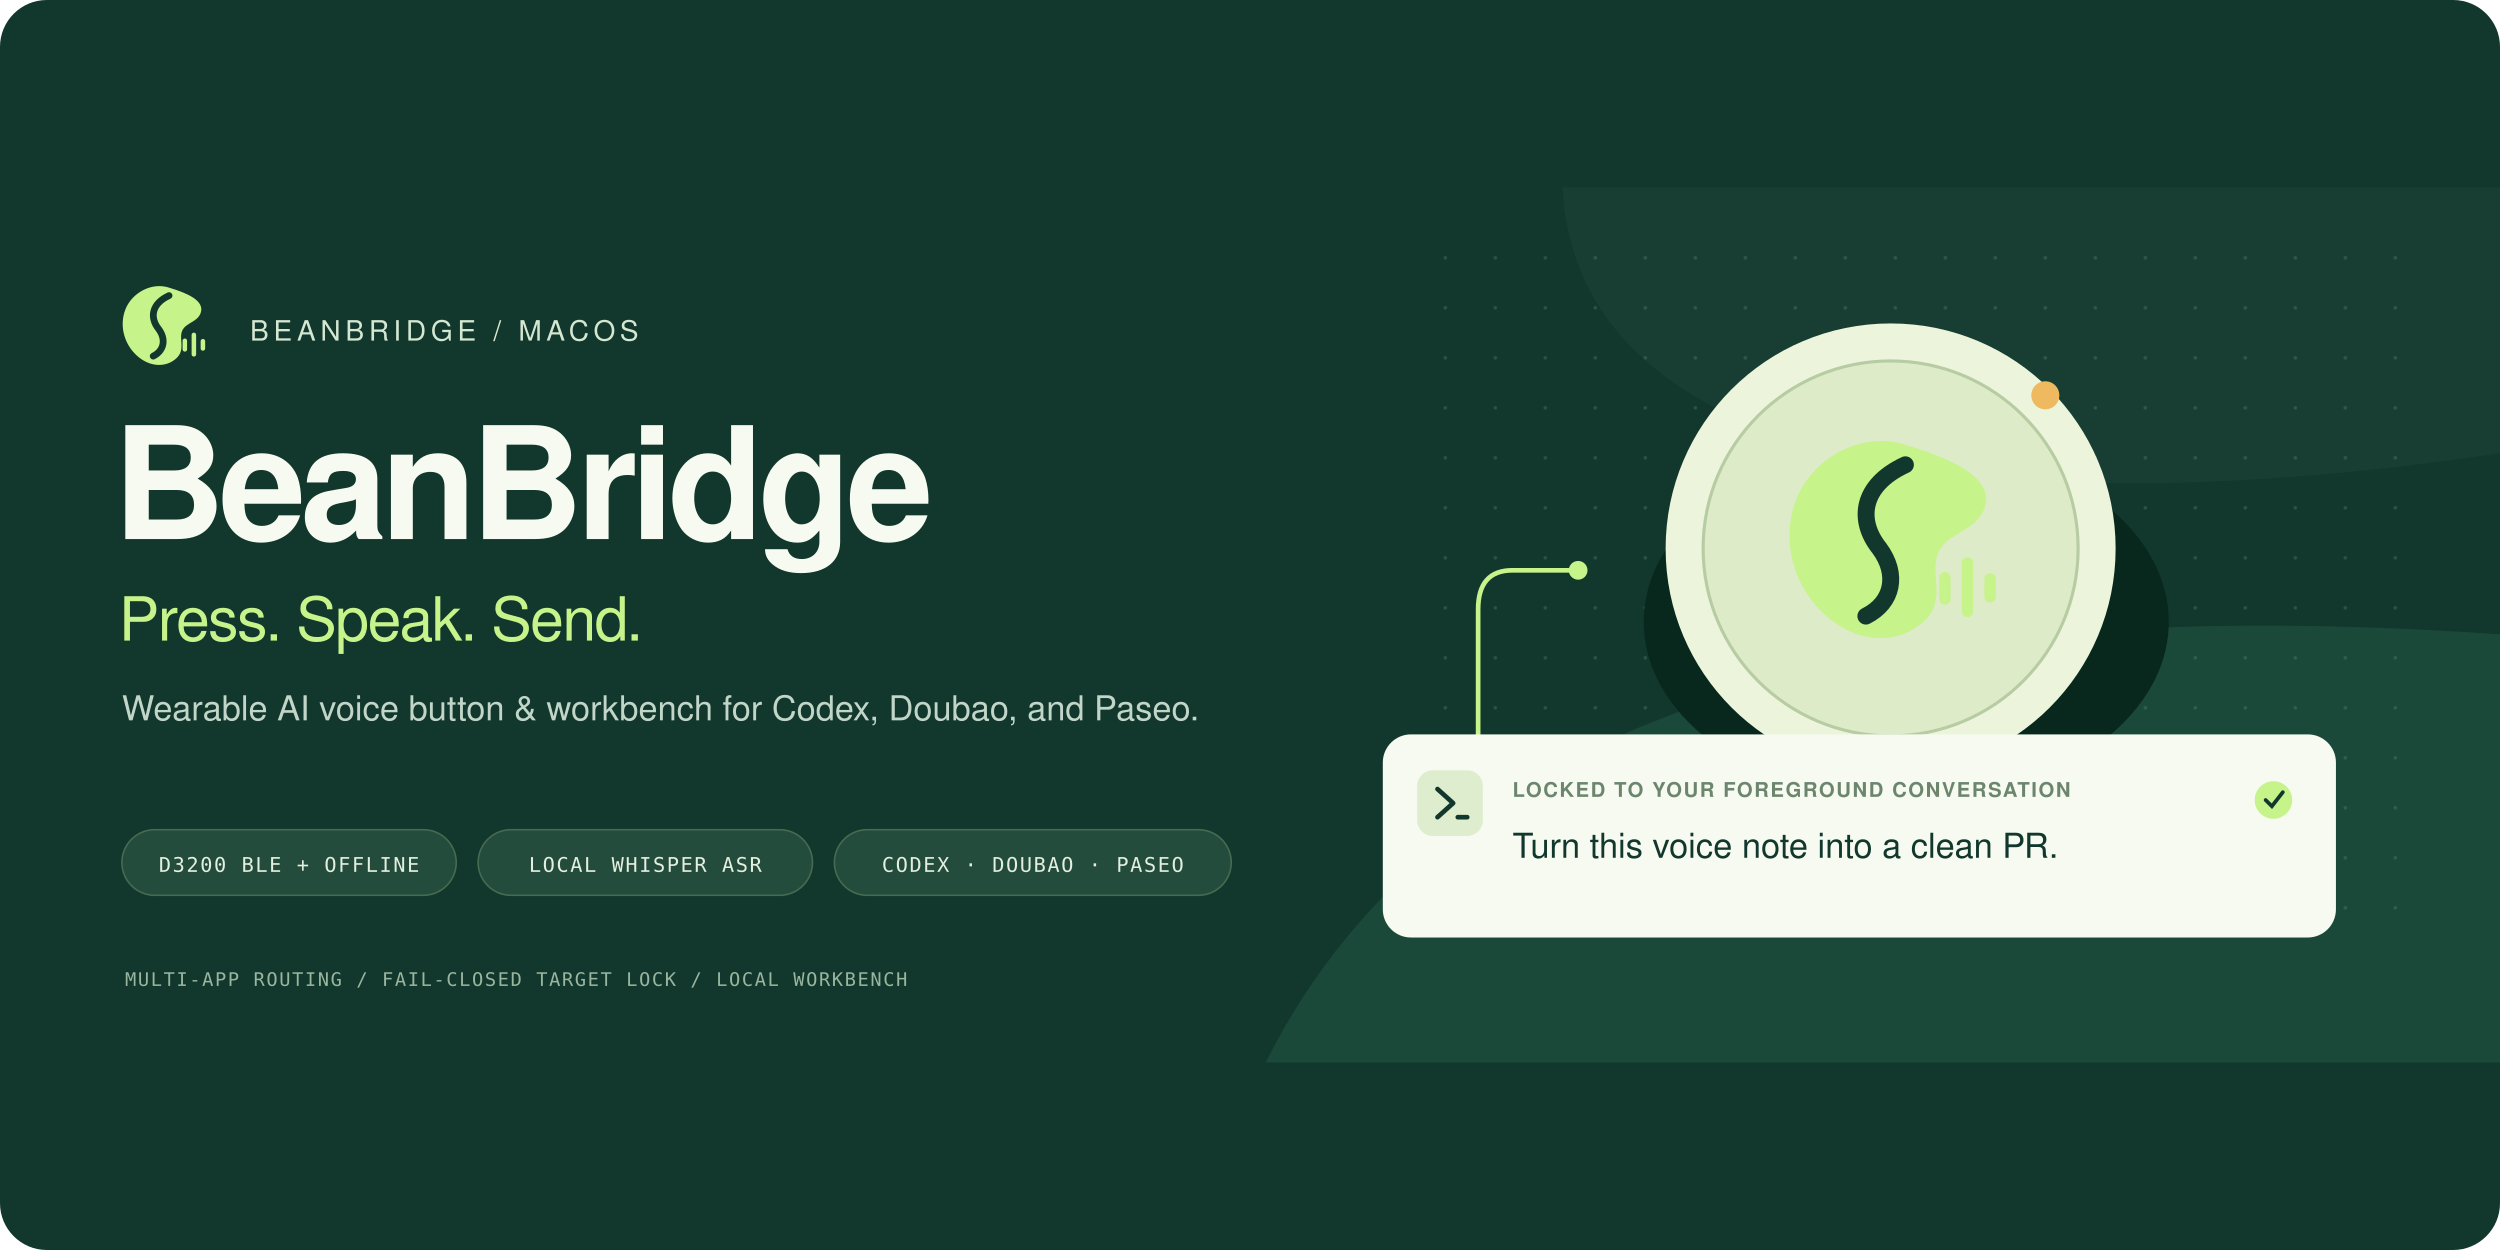
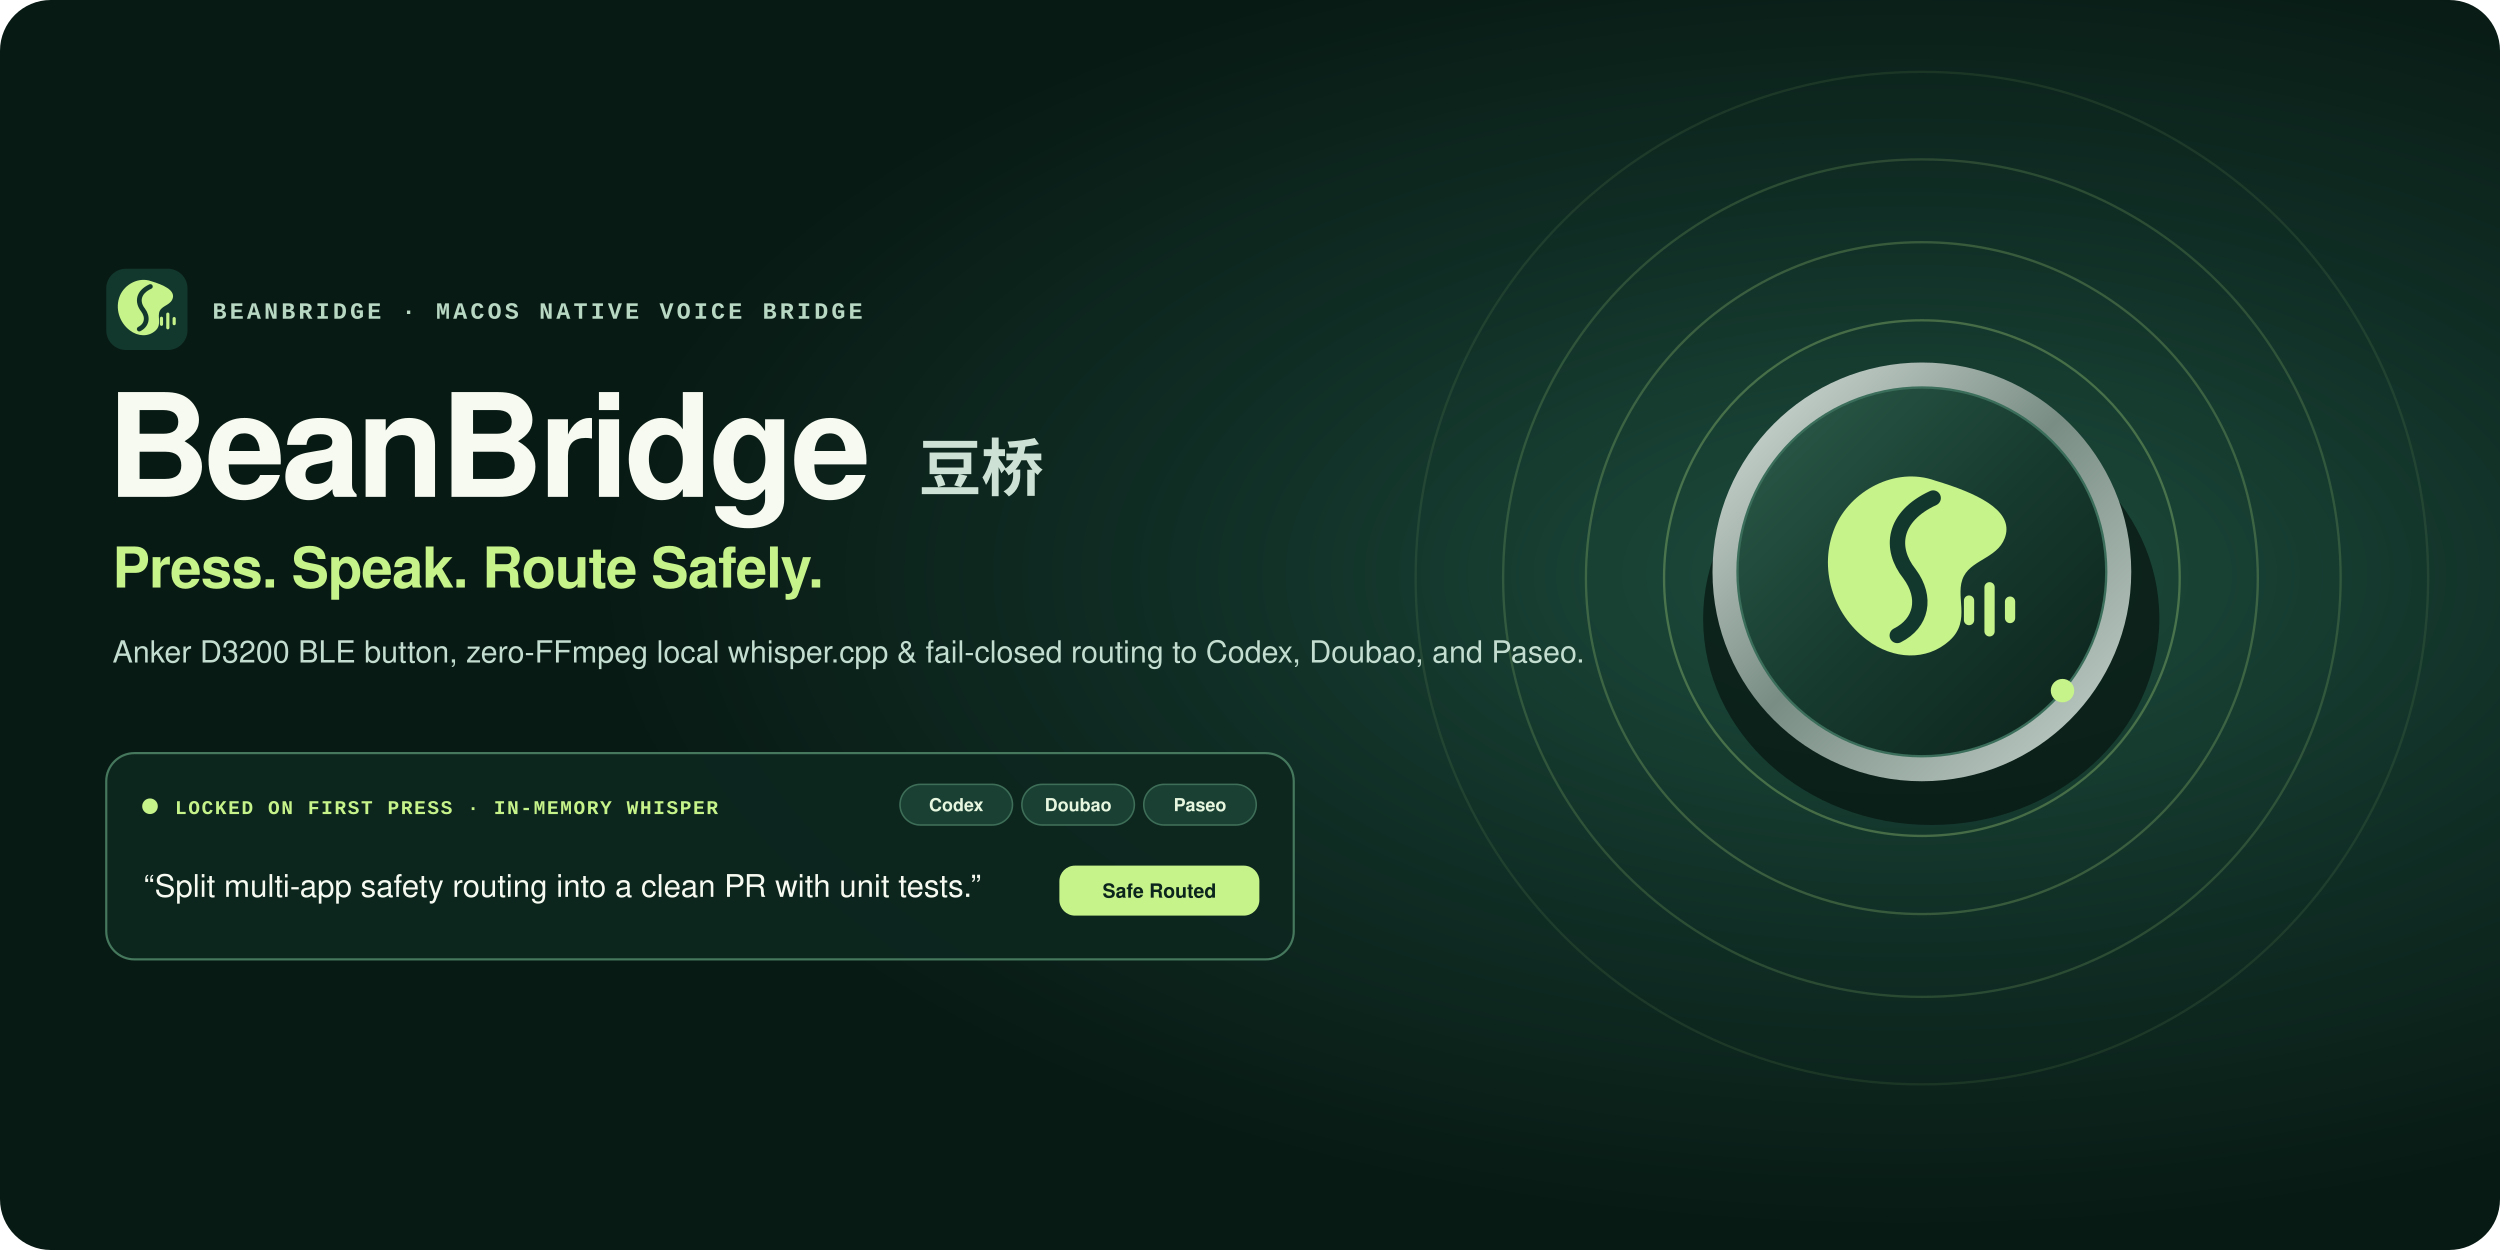
- <svg xmlns="http://www.w3.org/2000/svg" width="1280" height="640" viewBox="0 0 1280 640" role="img" aria-label="BeanBridge — Press. Speak. Send.">
-   <style>text{font-family:"Helvetica Neue",Helvetica,Arial,sans-serif} .mono{font-family:Menlo,Consolas,monospace}</style>
-   <rect width="1280" height="640" rx="24" fill="#12372D" />
+ <svg xmlns="http://www.w3.org/2000/svg" width="1280" height="640" viewBox="0 0 1280 640" role="img" aria-label="BeanBridge — Press. Speak. Route Safely.">
+   <style>text{font-family:-apple-system,BlinkMacSystemFont,"SF Pro Display","Segoe UI","PingFang SC","Hiragino Sans GB","Microsoft YaHei",Helvetica,Arial,sans-serif} .mono{font-family:"SF Mono",Menlo,Monaco,Consolas,"Liberation Mono",monospace} </style>
+   <defs>
+     <radialGradient id="bgGlow" cx="76%" cy="46%" r="52%">
+       <stop offset="0%" stop-color="#1E4E3E" />
+       <stop offset="55%" stop-color="#102E25" />
+       <stop offset="100%" stop-color="#081A14" />
+     </radialGradient>
+     <linearGradient id="discFace" x1="0" y1="0" x2="1" y2="1">
+       <stop offset="0%" stop-color="#2D5E4C" />
+       <stop offset="50%" stop-color="#173B2F" />
+       <stop offset="100%" stop-color="#0B211A" />
+     </linearGradient>
+     <linearGradient id="tiBezel" x1="0" y1="0" x2="1" y2="1">
+       <stop offset="0%" stop-color="#DCE5E0" />
+       <stop offset="48%" stop-color="#798D84" />
+       <stop offset="100%" stop-color="#C9D6CF" />
+     </linearGradient>
+   </defs>
+   <rect width="1280" height="640" rx="26" fill="url(#bgGlow)" />
  <g transform="translate(0 96.0) scale(0.8)">
-     <rect width="1600" height="560" rx="28" fill="#12372D" />
-     <path d="M810 560C930 320 1230 260 1600 286V560Z" fill="#1A4839" />
-     <path d="M1000 0C1010 190 1300 215 1600 170V0Z" fill="#183E33" />
-     <circle cx="925" cy="45" r="1.2" fill="#74A589" opacity=".24" />
-     <circle cx="925" cy="77" r="1.2" fill="#74A589" opacity=".24" />
-     <circle cx="925" cy="109" r="1.2" fill="#74A589" opacity=".24" />
-     <circle cx="925" cy="141" r="1.2" fill="#74A589" opacity=".24" />
-     <circle cx="925" cy="173" r="1.2" fill="#74A589" opacity=".24" />
-     <circle cx="925" cy="205" r="1.2" fill="#74A589" opacity=".24" />
-     <circle cx="925" cy="237" r="1.2" fill="#74A589" opacity=".24" />
-     <circle cx="925" cy="269" r="1.2" fill="#74A589" opacity=".24" />
-     <circle cx="925" cy="301" r="1.2" fill="#74A589" opacity=".24" />
-     <circle cx="925" cy="333" r="1.2" fill="#74A589" opacity=".24" />
-     <circle cx="925" cy="365" r="1.2" fill="#74A589" opacity=".24" />
-     <circle cx="925" cy="397" r="1.2" fill="#74A589" opacity=".24" />
-     <circle cx="925" cy="429" r="1.2" fill="#74A589" opacity=".24" />
-     <circle cx="925" cy="461" r="1.2" fill="#74A589" opacity=".24" />
-     <circle cx="957" cy="45" r="1.2" fill="#74A589" opacity=".24" />
-     <circle cx="957" cy="77" r="1.2" fill="#74A589" opacity=".24" />
-     <circle cx="957" cy="109" r="1.2" fill="#74A589" opacity=".24" />
-     <circle cx="957" cy="141" r="1.2" fill="#74A589" opacity=".24" />
-     <circle cx="957" cy="173" r="1.2" fill="#74A589" opacity=".24" />
-     <circle cx="957" cy="205" r="1.2" fill="#74A589" opacity=".24" />
-     <circle cx="957" cy="237" r="1.2" fill="#74A589" opacity=".24" />
-     <circle cx="957" cy="269" r="1.2" fill="#74A589" opacity=".24" />
-     <circle cx="957" cy="301" r="1.2" fill="#74A589" opacity=".24" />
-     <circle cx="957" cy="333" r="1.2" fill="#74A589" opacity=".24" />
-     <circle cx="957" cy="365" r="1.2" fill="#74A589" opacity=".24" />
-     <circle cx="957" cy="397" r="1.2" fill="#74A589" opacity=".24" />
-     <circle cx="957" cy="429" r="1.2" fill="#74A589" opacity=".24" />
-     <circle cx="957" cy="461" r="1.2" fill="#74A589" opacity=".24" />
-     <circle cx="989" cy="45" r="1.2" fill="#74A589" opacity=".24" />
-     <circle cx="989" cy="77" r="1.2" fill="#74A589" opacity=".24" />
-     <circle cx="989" cy="109" r="1.2" fill="#74A589" opacity=".24" />
-     <circle cx="989" cy="141" r="1.2" fill="#74A589" opacity=".24" />
-     <circle cx="989" cy="173" r="1.2" fill="#74A589" opacity=".24" />
-     <circle cx="989" cy="205" r="1.2" fill="#74A589" opacity=".24" />
-     <circle cx="989" cy="237" r="1.2" fill="#74A589" opacity=".24" />
-     <circle cx="989" cy="269" r="1.2" fill="#74A589" opacity=".24" />
-     <circle cx="989" cy="301" r="1.2" fill="#74A589" opacity=".24" />
-     <circle cx="989" cy="333" r="1.2" fill="#74A589" opacity=".24" />
-     <circle cx="989" cy="365" r="1.2" fill="#74A589" opacity=".24" />
-     <circle cx="989" cy="397" r="1.2" fill="#74A589" opacity=".24" />
-     <circle cx="989" cy="429" r="1.2" fill="#74A589" opacity=".24" />
-     <circle cx="989" cy="461" r="1.2" fill="#74A589" opacity=".24" />
-     <circle cx="1021" cy="45" r="1.2" fill="#74A589" opacity=".24" />
-     <circle cx="1021" cy="77" r="1.2" fill="#74A589" opacity=".24" />
-     <circle cx="1021" cy="109" r="1.2" fill="#74A589" opacity=".24" />
-     <circle cx="1021" cy="141" r="1.2" fill="#74A589" opacity=".24" />
-     <circle cx="1021" cy="173" r="1.2" fill="#74A589" opacity=".24" />
-     <circle cx="1021" cy="205" r="1.2" fill="#74A589" opacity=".24" />
-     <circle cx="1021" cy="237" r="1.2" fill="#74A589" opacity=".24" />
-     <circle cx="1021" cy="269" r="1.2" fill="#74A589" opacity=".24" />
-     <circle cx="1021" cy="301" r="1.2" fill="#74A589" opacity=".24" />
-     <circle cx="1021" cy="333" r="1.2" fill="#74A589" opacity=".24" />
-     <circle cx="1021" cy="365" r="1.2" fill="#74A589" opacity=".24" />
-     <circle cx="1021" cy="397" r="1.2" fill="#74A589" opacity=".24" />
-     <circle cx="1021" cy="429" r="1.2" fill="#74A589" opacity=".24" />
-     <circle cx="1021" cy="461" r="1.2" fill="#74A589" opacity=".24" />
-     <circle cx="1053" cy="45" r="1.2" fill="#74A589" opacity=".24" />
-     <circle cx="1053" cy="77" r="1.2" fill="#74A589" opacity=".24" />
-     <circle cx="1053" cy="109" r="1.2" fill="#74A589" opacity=".24" />
-     <circle cx="1053" cy="141" r="1.2" fill="#74A589" opacity=".24" />
-     <circle cx="1053" cy="173" r="1.2" fill="#74A589" opacity=".24" />
-     <circle cx="1053" cy="205" r="1.2" fill="#74A589" opacity=".24" />
-     <circle cx="1053" cy="237" r="1.2" fill="#74A589" opacity=".24" />
-     <circle cx="1053" cy="269" r="1.2" fill="#74A589" opacity=".24" />
-     <circle cx="1053" cy="301" r="1.2" fill="#74A589" opacity=".24" />
-     <circle cx="1053" cy="333" r="1.2" fill="#74A589" opacity=".24" />
-     <circle cx="1053" cy="365" r="1.2" fill="#74A589" opacity=".24" />
-     <circle cx="1053" cy="397" r="1.2" fill="#74A589" opacity=".24" />
-     <circle cx="1053" cy="429" r="1.2" fill="#74A589" opacity=".24" />
-     <circle cx="1053" cy="461" r="1.2" fill="#74A589" opacity=".24" />
-     <circle cx="1085" cy="45" r="1.2" fill="#74A589" opacity=".24" />
-     <circle cx="1085" cy="77" r="1.2" fill="#74A589" opacity=".24" />
-     <circle cx="1085" cy="109" r="1.2" fill="#74A589" opacity=".24" />
-     <circle cx="1085" cy="141" r="1.2" fill="#74A589" opacity=".24" />
-     <circle cx="1085" cy="173" r="1.2" fill="#74A589" opacity=".24" />
-     <circle cx="1085" cy="205" r="1.2" fill="#74A589" opacity=".24" />
-     <circle cx="1085" cy="237" r="1.2" fill="#74A589" opacity=".24" />
-     <circle cx="1085" cy="269" r="1.2" fill="#74A589" opacity=".24" />
-     <circle cx="1085" cy="301" r="1.2" fill="#74A589" opacity=".24" />
-     <circle cx="1085" cy="333" r="1.2" fill="#74A589" opacity=".24" />
-     <circle cx="1085" cy="365" r="1.2" fill="#74A589" opacity=".24" />
-     <circle cx="1085" cy="397" r="1.2" fill="#74A589" opacity=".24" />
-     <circle cx="1085" cy="429" r="1.2" fill="#74A589" opacity=".24" />
-     <circle cx="1085" cy="461" r="1.2" fill="#74A589" opacity=".24" />
-     <circle cx="1117" cy="45" r="1.2" fill="#74A589" opacity=".24" />
-     <circle cx="1117" cy="77" r="1.2" fill="#74A589" opacity=".24" />
-     <circle cx="1117" cy="109" r="1.2" fill="#74A589" opacity=".24" />
-     <circle cx="1117" cy="141" r="1.2" fill="#74A589" opacity=".24" />
-     <circle cx="1117" cy="173" r="1.2" fill="#74A589" opacity=".24" />
-     <circle cx="1117" cy="205" r="1.2" fill="#74A589" opacity=".24" />
-     <circle cx="1117" cy="237" r="1.2" fill="#74A589" opacity=".24" />
-     <circle cx="1117" cy="269" r="1.2" fill="#74A589" opacity=".24" />
-     <circle cx="1117" cy="301" r="1.2" fill="#74A589" opacity=".24" />
-     <circle cx="1117" cy="333" r="1.2" fill="#74A589" opacity=".24" />
-     <circle cx="1117" cy="365" r="1.2" fill="#74A589" opacity=".24" />
-     <circle cx="1117" cy="397" r="1.2" fill="#74A589" opacity=".24" />
-     <circle cx="1117" cy="429" r="1.2" fill="#74A589" opacity=".24" />
-     <circle cx="1117" cy="461" r="1.2" fill="#74A589" opacity=".24" />
-     <circle cx="1149" cy="45" r="1.2" fill="#74A589" opacity=".24" />
-     <circle cx="1149" cy="77" r="1.2" fill="#74A589" opacity=".24" />
-     <circle cx="1149" cy="109" r="1.2" fill="#74A589" opacity=".24" />
-     <circle cx="1149" cy="141" r="1.2" fill="#74A589" opacity=".24" />
-     <circle cx="1149" cy="173" r="1.2" fill="#74A589" opacity=".24" />
-     <circle cx="1149" cy="205" r="1.2" fill="#74A589" opacity=".24" />
-     <circle cx="1149" cy="237" r="1.2" fill="#74A589" opacity=".24" />
-     <circle cx="1149" cy="269" r="1.2" fill="#74A589" opacity=".24" />
-     <circle cx="1149" cy="301" r="1.2" fill="#74A589" opacity=".24" />
-     <circle cx="1149" cy="333" r="1.2" fill="#74A589" opacity=".24" />
-     <circle cx="1149" cy="365" r="1.2" fill="#74A589" opacity=".24" />
-     <circle cx="1149" cy="397" r="1.2" fill="#74A589" opacity=".24" />
-     <circle cx="1149" cy="429" r="1.2" fill="#74A589" opacity=".24" />
-     <circle cx="1149" cy="461" r="1.2" fill="#74A589" opacity=".24" />
-     <circle cx="1181" cy="45" r="1.2" fill="#74A589" opacity=".24" />
-     <circle cx="1181" cy="77" r="1.2" fill="#74A589" opacity=".24" />
-     <circle cx="1181" cy="109" r="1.2" fill="#74A589" opacity=".24" />
-     <circle cx="1181" cy="141" r="1.2" fill="#74A589" opacity=".24" />
-     <circle cx="1181" cy="173" r="1.2" fill="#74A589" opacity=".24" />
-     <circle cx="1181" cy="205" r="1.2" fill="#74A589" opacity=".24" />
-     <circle cx="1181" cy="237" r="1.2" fill="#74A589" opacity=".24" />
-     <circle cx="1181" cy="269" r="1.2" fill="#74A589" opacity=".24" />
-     <circle cx="1181" cy="301" r="1.2" fill="#74A589" opacity=".24" />
-     <circle cx="1181" cy="333" r="1.2" fill="#74A589" opacity=".24" />
-     <circle cx="1181" cy="365" r="1.2" fill="#74A589" opacity=".24" />
-     <circle cx="1181" cy="397" r="1.2" fill="#74A589" opacity=".24" />
-     <circle cx="1181" cy="429" r="1.2" fill="#74A589" opacity=".24" />
-     <circle cx="1181" cy="461" r="1.2" fill="#74A589" opacity=".24" />
-     <circle cx="1213" cy="45" r="1.2" fill="#74A589" opacity=".24" />
-     <circle cx="1213" cy="77" r="1.2" fill="#74A589" opacity=".24" />
-     <circle cx="1213" cy="109" r="1.2" fill="#74A589" opacity=".24" />
-     <circle cx="1213" cy="141" r="1.2" fill="#74A589" opacity=".24" />
-     <circle cx="1213" cy="173" r="1.2" fill="#74A589" opacity=".24" />
-     <circle cx="1213" cy="205" r="1.2" fill="#74A589" opacity=".24" />
-     <circle cx="1213" cy="237" r="1.2" fill="#74A589" opacity=".24" />
-     <circle cx="1213" cy="269" r="1.2" fill="#74A589" opacity=".24" />
-     <circle cx="1213" cy="301" r="1.2" fill="#74A589" opacity=".24" />
-     <circle cx="1213" cy="333" r="1.2" fill="#74A589" opacity=".24" />
-     <circle cx="1213" cy="365" r="1.2" fill="#74A589" opacity=".24" />
-     <circle cx="1213" cy="397" r="1.2" fill="#74A589" opacity=".24" />
-     <circle cx="1213" cy="429" r="1.2" fill="#74A589" opacity=".24" />
-     <circle cx="1213" cy="461" r="1.2" fill="#74A589" opacity=".24" />
-     <circle cx="1245" cy="45" r="1.2" fill="#74A589" opacity=".24" />
-     <circle cx="1245" cy="77" r="1.2" fill="#74A589" opacity=".24" />
-     <circle cx="1245" cy="109" r="1.2" fill="#74A589" opacity=".24" />
-     <circle cx="1245" cy="141" r="1.2" fill="#74A589" opacity=".24" />
-     <circle cx="1245" cy="173" r="1.2" fill="#74A589" opacity=".24" />
-     <circle cx="1245" cy="205" r="1.2" fill="#74A589" opacity=".24" />
-     <circle cx="1245" cy="237" r="1.2" fill="#74A589" opacity=".24" />
-     <circle cx="1245" cy="269" r="1.2" fill="#74A589" opacity=".24" />
-     <circle cx="1245" cy="301" r="1.2" fill="#74A589" opacity=".24" />
-     <circle cx="1245" cy="333" r="1.2" fill="#74A589" opacity=".24" />
-     <circle cx="1245" cy="365" r="1.2" fill="#74A589" opacity=".24" />
-     <circle cx="1245" cy="397" r="1.2" fill="#74A589" opacity=".24" />
-     <circle cx="1245" cy="429" r="1.2" fill="#74A589" opacity=".24" />
-     <circle cx="1245" cy="461" r="1.2" fill="#74A589" opacity=".24" />
-     <circle cx="1277" cy="45" r="1.2" fill="#74A589" opacity=".24" />
-     <circle cx="1277" cy="77" r="1.2" fill="#74A589" opacity=".24" />
-     <circle cx="1277" cy="109" r="1.2" fill="#74A589" opacity=".24" />
-     <circle cx="1277" cy="141" r="1.2" fill="#74A589" opacity=".24" />
-     <circle cx="1277" cy="173" r="1.2" fill="#74A589" opacity=".24" />
-     <circle cx="1277" cy="205" r="1.2" fill="#74A589" opacity=".24" />
-     <circle cx="1277" cy="237" r="1.2" fill="#74A589" opacity=".24" />
-     <circle cx="1277" cy="269" r="1.2" fill="#74A589" opacity=".24" />
-     <circle cx="1277" cy="301" r="1.2" fill="#74A589" opacity=".24" />
-     <circle cx="1277" cy="333" r="1.2" fill="#74A589" opacity=".24" />
-     <circle cx="1277" cy="365" r="1.2" fill="#74A589" opacity=".24" />
-     <circle cx="1277" cy="397" r="1.2" fill="#74A589" opacity=".24" />
-     <circle cx="1277" cy="429" r="1.2" fill="#74A589" opacity=".24" />
-     <circle cx="1277" cy="461" r="1.2" fill="#74A589" opacity=".24" />
-     <circle cx="1309" cy="45" r="1.2" fill="#74A589" opacity=".24" />
-     <circle cx="1309" cy="77" r="1.2" fill="#74A589" opacity=".24" />
-     <circle cx="1309" cy="109" r="1.2" fill="#74A589" opacity=".24" />
-     <circle cx="1309" cy="141" r="1.2" fill="#74A589" opacity=".24" />
-     <circle cx="1309" cy="173" r="1.2" fill="#74A589" opacity=".24" />
-     <circle cx="1309" cy="205" r="1.2" fill="#74A589" opacity=".24" />
-     <circle cx="1309" cy="237" r="1.2" fill="#74A589" opacity=".24" />
-     <circle cx="1309" cy="269" r="1.2" fill="#74A589" opacity=".24" />
-     <circle cx="1309" cy="301" r="1.2" fill="#74A589" opacity=".24" />
-     <circle cx="1309" cy="333" r="1.2" fill="#74A589" opacity=".24" />
-     <circle cx="1309" cy="365" r="1.2" fill="#74A589" opacity=".24" />
-     <circle cx="1309" cy="397" r="1.2" fill="#74A589" opacity=".24" />
-     <circle cx="1309" cy="429" r="1.2" fill="#74A589" opacity=".24" />
-     <circle cx="1309" cy="461" r="1.2" fill="#74A589" opacity=".24" />
-     <circle cx="1341" cy="45" r="1.2" fill="#74A589" opacity=".24" />
-     <circle cx="1341" cy="77" r="1.2" fill="#74A589" opacity=".24" />
-     <circle cx="1341" cy="109" r="1.2" fill="#74A589" opacity=".24" />
-     <circle cx="1341" cy="141" r="1.2" fill="#74A589" opacity=".24" />
-     <circle cx="1341" cy="173" r="1.2" fill="#74A589" opacity=".24" />
-     <circle cx="1341" cy="205" r="1.2" fill="#74A589" opacity=".24" />
-     <circle cx="1341" cy="237" r="1.2" fill="#74A589" opacity=".24" />
-     <circle cx="1341" cy="269" r="1.2" fill="#74A589" opacity=".24" />
-     <circle cx="1341" cy="301" r="1.2" fill="#74A589" opacity=".24" />
-     <circle cx="1341" cy="333" r="1.2" fill="#74A589" opacity=".24" />
-     <circle cx="1341" cy="365" r="1.2" fill="#74A589" opacity=".24" />
-     <circle cx="1341" cy="397" r="1.2" fill="#74A589" opacity=".24" />
-     <circle cx="1341" cy="429" r="1.2" fill="#74A589" opacity=".24" />
-     <circle cx="1341" cy="461" r="1.2" fill="#74A589" opacity=".24" />
-     <circle cx="1373" cy="45" r="1.2" fill="#74A589" opacity=".24" />
-     <circle cx="1373" cy="77" r="1.2" fill="#74A589" opacity=".24" />
-     <circle cx="1373" cy="109" r="1.2" fill="#74A589" opacity=".24" />
-     <circle cx="1373" cy="141" r="1.2" fill="#74A589" opacity=".24" />
-     <circle cx="1373" cy="173" r="1.2" fill="#74A589" opacity=".24" />
-     <circle cx="1373" cy="205" r="1.2" fill="#74A589" opacity=".24" />
-     <circle cx="1373" cy="237" r="1.2" fill="#74A589" opacity=".24" />
-     <circle cx="1373" cy="269" r="1.2" fill="#74A589" opacity=".24" />
-     <circle cx="1373" cy="301" r="1.2" fill="#74A589" opacity=".24" />
-     <circle cx="1373" cy="333" r="1.2" fill="#74A589" opacity=".24" />
-     <circle cx="1373" cy="365" r="1.2" fill="#74A589" opacity=".24" />
-     <circle cx="1373" cy="397" r="1.2" fill="#74A589" opacity=".24" />
-     <circle cx="1373" cy="429" r="1.2" fill="#74A589" opacity=".24" />
-     <circle cx="1373" cy="461" r="1.2" fill="#74A589" opacity=".24" />
-     <circle cx="1405" cy="45" r="1.2" fill="#74A589" opacity=".24" />
-     <circle cx="1405" cy="77" r="1.2" fill="#74A589" opacity=".24" />
-     <circle cx="1405" cy="109" r="1.2" fill="#74A589" opacity=".24" />
-     <circle cx="1405" cy="141" r="1.2" fill="#74A589" opacity=".24" />
-     <circle cx="1405" cy="173" r="1.2" fill="#74A589" opacity=".24" />
-     <circle cx="1405" cy="205" r="1.2" fill="#74A589" opacity=".24" />
-     <circle cx="1405" cy="237" r="1.2" fill="#74A589" opacity=".24" />
-     <circle cx="1405" cy="269" r="1.2" fill="#74A589" opacity=".24" />
-     <circle cx="1405" cy="301" r="1.2" fill="#74A589" opacity=".24" />
-     <circle cx="1405" cy="333" r="1.2" fill="#74A589" opacity=".24" />
-     <circle cx="1405" cy="365" r="1.2" fill="#74A589" opacity=".24" />
-     <circle cx="1405" cy="397" r="1.2" fill="#74A589" opacity=".24" />
-     <circle cx="1405" cy="429" r="1.2" fill="#74A589" opacity=".24" />
-     <circle cx="1405" cy="461" r="1.2" fill="#74A589" opacity=".24" />
-     <circle cx="1437" cy="45" r="1.2" fill="#74A589" opacity=".24" />
-     <circle cx="1437" cy="77" r="1.2" fill="#74A589" opacity=".24" />
-     <circle cx="1437" cy="109" r="1.2" fill="#74A589" opacity=".24" />
-     <circle cx="1437" cy="141" r="1.2" fill="#74A589" opacity=".24" />
-     <circle cx="1437" cy="173" r="1.2" fill="#74A589" opacity=".24" />
-     <circle cx="1437" cy="205" r="1.2" fill="#74A589" opacity=".24" />
-     <circle cx="1437" cy="237" r="1.2" fill="#74A589" opacity=".24" />
-     <circle cx="1437" cy="269" r="1.2" fill="#74A589" opacity=".24" />
-     <circle cx="1437" cy="301" r="1.2" fill="#74A589" opacity=".24" />
-     <circle cx="1437" cy="333" r="1.2" fill="#74A589" opacity=".24" />
-     <circle cx="1437" cy="365" r="1.2" fill="#74A589" opacity=".24" />
-     <circle cx="1437" cy="397" r="1.2" fill="#74A589" opacity=".24" />
-     <circle cx="1437" cy="429" r="1.2" fill="#74A589" opacity=".24" />
-     <circle cx="1437" cy="461" r="1.2" fill="#74A589" opacity=".24" />
-     <circle cx="1469" cy="45" r="1.2" fill="#74A589" opacity=".24" />
-     <circle cx="1469" cy="77" r="1.2" fill="#74A589" opacity=".24" />
-     <circle cx="1469" cy="109" r="1.2" fill="#74A589" opacity=".24" />
-     <circle cx="1469" cy="141" r="1.2" fill="#74A589" opacity=".24" />
-     <circle cx="1469" cy="173" r="1.2" fill="#74A589" opacity=".24" />
-     <circle cx="1469" cy="205" r="1.2" fill="#74A589" opacity=".24" />
-     <circle cx="1469" cy="237" r="1.2" fill="#74A589" opacity=".24" />
-     <circle cx="1469" cy="269" r="1.2" fill="#74A589" opacity=".24" />
-     <circle cx="1469" cy="301" r="1.2" fill="#74A589" opacity=".24" />
-     <circle cx="1469" cy="333" r="1.2" fill="#74A589" opacity=".24" />
-     <circle cx="1469" cy="365" r="1.2" fill="#74A589" opacity=".24" />
-     <circle cx="1469" cy="397" r="1.2" fill="#74A589" opacity=".24" />
-     <circle cx="1469" cy="429" r="1.2" fill="#74A589" opacity=".24" />
-     <circle cx="1469" cy="461" r="1.2" fill="#74A589" opacity=".24" />
-     <circle cx="1501" cy="45" r="1.2" fill="#74A589" opacity=".24" />
-     <circle cx="1501" cy="77" r="1.2" fill="#74A589" opacity=".24" />
-     <circle cx="1501" cy="109" r="1.2" fill="#74A589" opacity=".24" />
-     <circle cx="1501" cy="141" r="1.2" fill="#74A589" opacity=".24" />
-     <circle cx="1501" cy="173" r="1.2" fill="#74A589" opacity=".24" />
-     <circle cx="1501" cy="205" r="1.2" fill="#74A589" opacity=".24" />
-     <circle cx="1501" cy="237" r="1.2" fill="#74A589" opacity=".24" />
-     <circle cx="1501" cy="269" r="1.2" fill="#74A589" opacity=".24" />
-     <circle cx="1501" cy="301" r="1.2" fill="#74A589" opacity=".24" />
-     <circle cx="1501" cy="333" r="1.2" fill="#74A589" opacity=".24" />
-     <circle cx="1501" cy="365" r="1.2" fill="#74A589" opacity=".24" />
-     <circle cx="1501" cy="397" r="1.2" fill="#74A589" opacity=".24" />
-     <circle cx="1501" cy="429" r="1.2" fill="#74A589" opacity=".24" />
-     <circle cx="1501" cy="461" r="1.2" fill="#74A589" opacity=".24" />
-     <circle cx="1533" cy="45" r="1.2" fill="#74A589" opacity=".24" />
-     <circle cx="1533" cy="77" r="1.2" fill="#74A589" opacity=".24" />
-     <circle cx="1533" cy="109" r="1.2" fill="#74A589" opacity=".24" />
-     <circle cx="1533" cy="141" r="1.2" fill="#74A589" opacity=".24" />
-     <circle cx="1533" cy="173" r="1.2" fill="#74A589" opacity=".24" />
-     <circle cx="1533" cy="205" r="1.2" fill="#74A589" opacity=".24" />
-     <circle cx="1533" cy="237" r="1.2" fill="#74A589" opacity=".24" />
-     <circle cx="1533" cy="269" r="1.2" fill="#74A589" opacity=".24" />
-     <circle cx="1533" cy="301" r="1.2" fill="#74A589" opacity=".24" />
-     <circle cx="1533" cy="333" r="1.2" fill="#74A589" opacity=".24" />
-     <circle cx="1533" cy="365" r="1.2" fill="#74A589" opacity=".24" />
-     <circle cx="1533" cy="397" r="1.2" fill="#74A589" opacity=".24" />
-     <circle cx="1533" cy="429" r="1.2" fill="#74A589" opacity=".24" />
-     <circle cx="1533" cy="461" r="1.2" fill="#74A589" opacity=".24" />
-     <g transform="translate(68 53) scale(0.2890625)">
+     <circle cx="1230" cy="250" r="165" fill="none" stroke="#C6F38A" stroke-opacity="0.28" stroke-width="1.5" />
+     <circle cx="1230" cy="250" r="215" fill="none" stroke="#C6F38A" stroke-opacity="0.22" stroke-width="1.5" />
+     <circle cx="1230" cy="250" r="268" fill="none" stroke="#C6F38A" stroke-opacity="0.16" stroke-width="1.5" />
+     <circle cx="1230" cy="250" r="324" fill="none" stroke="#C6F38A" stroke-opacity="0.09" stroke-width="1.5" />
+     <g transform="translate(68 52) scale(0.20312)">
      <rect width="256" height="256" rx="62" fill="#12372D" />
      <path d="M141 39C102 25 58 49 43 85C27 124 41 169 74 194C100 214 133 215 155 195C177 175 159 151 169 132C178 115 205 114 210 91C215 67 181 51 141 39Z" fill="#C6F38A" />
      <path d="M139 56C100 74 96 105 116 130C133 153 128 178 104 190" fill="none" stroke="#12372D" stroke-width="15" stroke-linecap="round" />
      <path d="M174 156V175M194 143V186M214 157V173" fill="none" stroke="#C6F38A" stroke-width="10" stroke-linecap="round" />
    </g>
-     <text x="160" y="98" font-size="18" fill="#D4E7D1" font-weight="500" text-anchor="start" letter-spacing="3">BEANBRIDGE / MACOS</text>
-     <text x="72" y="225" font-size="100" fill="#F6FAF0" font-weight="600" text-anchor="start" letter-spacing="-4">BeanBridge</text>
-     <text x="76" y="290" font-size="39" fill="#C6F38A" font-weight="500" text-anchor="start" letter-spacing="-1">Press. Speak. Send.</text>
-     <text x="78" y="341" font-size="22" fill="#C1D6C8" font-weight="400" text-anchor="start">Wearable AI voice button &amp; workbench for Codex, Doubao, and Paseo.</text>
-     <rect x="78" y="411" width="214" height="42" rx="21" fill="#244C3D" stroke="#476B52" />
-     <text x="185.0" y="438" font-size="13" fill="#E3EFDF" font-weight="500" text-anchor="middle" class="mono" letter-spacing="1">D3200 BLE + OFFLINE</text>
-     <rect x="306" y="411" width="214" height="42" rx="21" fill="#244C3D" stroke="#476B52" />
-     <text x="413.0" y="438" font-size="13" fill="#E3EFDF" font-weight="500" text-anchor="middle" class="mono" letter-spacing="1">LOCAL WHISPER ASR</text>
-     <rect x="534" y="411" width="254" height="42" rx="21" fill="#244C3D" stroke="#476B52" />
-     <text x="661.0" y="438" font-size="13" fill="#E3EFDF" font-weight="500" text-anchor="middle" class="mono" letter-spacing="1">CODEX · DOUBAO · PASEO</text>
-     <text x="80" y="511" font-size="12" fill="#99B69F" font-weight="400" text-anchor="start" class="mono" letter-spacing="1">MULTI-APP ROUTING  /  FAIL-CLOSED TARGET LOCK  /  LOCAL WORKBENCH</text>
-     <ellipse cx="1220" cy="278" rx="168" ry="115" fill="#08271D" />
-     <circle cx="1210" cy="231" r="144" fill="#ECF5DC" />
-     <circle cx="1210" cy="231" r="120" fill="#DDEBC9" stroke="#B7CCA2" stroke-width="2" />
-     <g transform="translate(1119 137) scale(0.7226562)">
+     <text x="136" y="84" font-size="15" fill="#B8D8C3" font-weight="600" text-anchor="start" class="mono" letter-spacing="2">BEANBRIDGE  ·  MACOS NATIVE VOICE BRIDGE</text>
+     <text x="68" y="198" font-size="92" fill="#F6FAF0" font-weight="700" text-anchor="start" letter-spacing="-3">BeanBridge</text>
+     <text x="588" y="194" font-size="40" fill="#CDE2D4" font-weight="600" text-anchor="start">豆桥</text>
+     <text x="72" y="256" font-size="36" fill="#C6F38A" font-weight="600" text-anchor="start" letter-spacing="-0.6">Press. Speak. Route Safely.</text>
+     <text x="72" y="304" font-size="19.5" fill="#C3DDD0" font-weight="400" text-anchor="start">Anker D3200 BLE button, zero-FFmpeg local whisper.cpp &amp; fail-closed routing to Codex, Doubao, and Paseo.</text>
+     <ellipse cx="1236" cy="276" rx="146" ry="132" fill="#04110D" opacity="0.65" />
+     <circle cx="1230" cy="246" r="134" fill="url(#tiBezel)" />
+     <circle cx="1230" cy="246" r="118" fill="url(#discFace)" stroke="#3B6E5B" stroke-width="1.5" />
+     <g transform="translate(1146 162) scale(0.65625)">
      <path d="M141 39C102 25 58 49 43 85C27 124 41 169 74 194C100 214 133 215 155 195C177 175 159 151 169 132C178 115 205 114 210 91C215 67 181 51 141 39Z" fill="#C6F38A" />
      <path d="M139 56C100 74 96 105 116 130C133 153 128 178 104 190" fill="none" stroke="#12372D" stroke-width="15" stroke-linecap="round" />
      <path d="M174 156V175M194 143V186M214 157V173" fill="none" stroke="#C6F38A" stroke-width="10" stroke-linecap="round" />
    </g>
-     <circle cx="1309" cy="133" r="9" fill="#EEB95F" />
-     <path d="M1010 245H968Q946 245 946 270V355" fill="none" stroke="#C6F38A" stroke-width="3" stroke-linecap="round" />
-     <circle cx="1010" cy="245" r="6" fill="#C6F38A" />
-     <rect x="885" y="350" width="610" height="130" rx="18" fill="#F6FAF0" />
-     <rect x="907" y="373" width="42" height="42" rx="10" fill="#DEEDCD" />
-     <path d="M920 385L930 394L920 403M933 403H939" fill="none" stroke="#12372D" stroke-width="3" stroke-linecap="round" stroke-linejoin="round" />
-     <text x="968" y="390" font-size="13" fill="#6C866E" font-weight="600" text-anchor="start" letter-spacing="1">LOCKED TO YOUR FOREGROUND CONVERSATION</text>
-     <text x="968" y="429" font-size="22" fill="#12372D" font-weight="500" text-anchor="start">Turn this voice note into a clean PR.</text>
-     <circle cx="1455" cy="392" r="12" fill="#C6F38A" />
-     <path d="M1450 392L1454 396L1461 387" fill="none" stroke="#12372D" stroke-width="2.4" stroke-linecap="round" />
+     <circle cx="1320" cy="322" r="7.5" fill="#C6F38A" />
+     <rect x="68" y="362" width="760" height="132" rx="18" fill="#0D271F" fill-opacity="0.88" stroke="#45785D" stroke-width="1.4" />
+     <circle cx="96" cy="396" r="5" fill="#C6F38A" />
+     <text x="112" y="401" font-size="12.5" fill="#C6F38A" font-weight="700" text-anchor="start" class="mono" letter-spacing="1">LOCKED ON FIRST PRESS  ·  IN-MEMORY WHISPER</text>
+     <rect x="576" y="382" width="72" height="26" rx="13.0" fill="#194033" stroke="#3E6E58" stroke-width="1" />
+     <text x="612.0" y="399.14" font-size="11.5" fill="#E7F6DF" font-weight="600" text-anchor="middle">Codex</text>
+     <rect x="654" y="382" width="72" height="26" rx="13.0" fill="#194033" stroke="#3E6E58" stroke-width="1" />
+     <text x="690.0" y="399.14" font-size="11.5" fill="#E7F6DF" font-weight="600" text-anchor="middle">Doubao</text>
+     <rect x="732" y="382" width="72" height="26" rx="13.0" fill="#194033" stroke="#3E6E58" stroke-width="1" />
+     <text x="768.0" y="399.14" font-size="11.5" fill="#E7F6DF" font-weight="600" text-anchor="middle">Paseo</text>
+     <text x="92" y="454" font-size="20" fill="#F6FAF0" font-weight="500" text-anchor="start">“Split multi-app safety routing into a clean PR with unit tests.”</text>
+     <rect x="678" y="434" width="128" height="32" rx="10" fill="#C6F38A" />
+     <text x="742.0" y="454.5" font-size="12.5" fill="#0B241C" font-weight="700" text-anchor="middle">Safe Routed</text>
  </g>
</svg>
